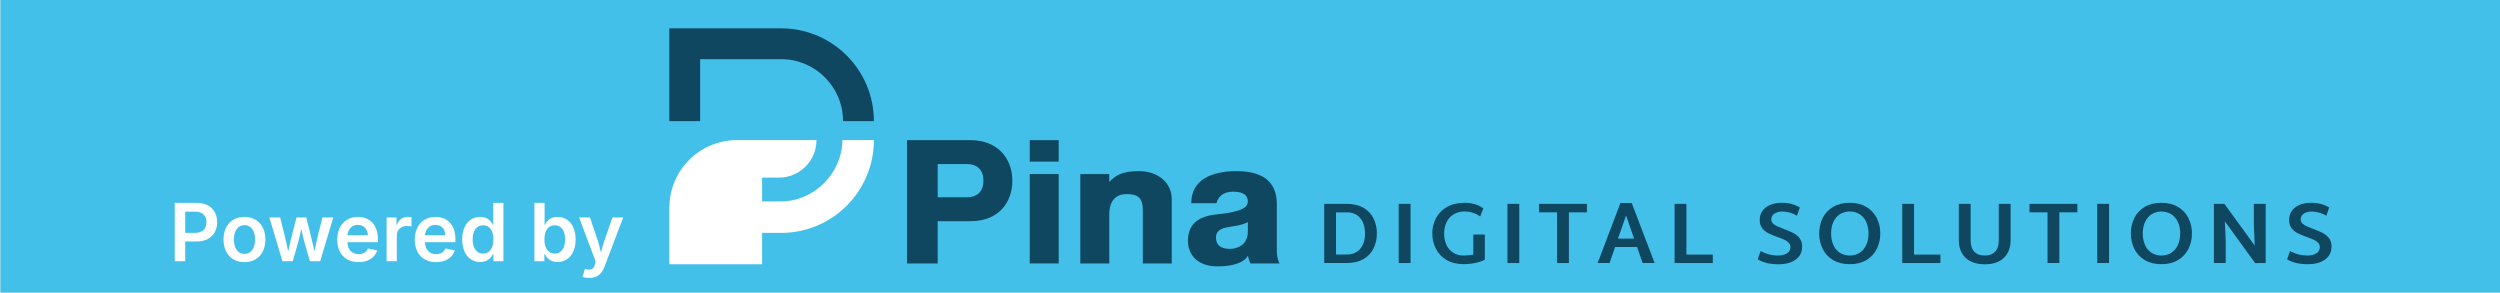
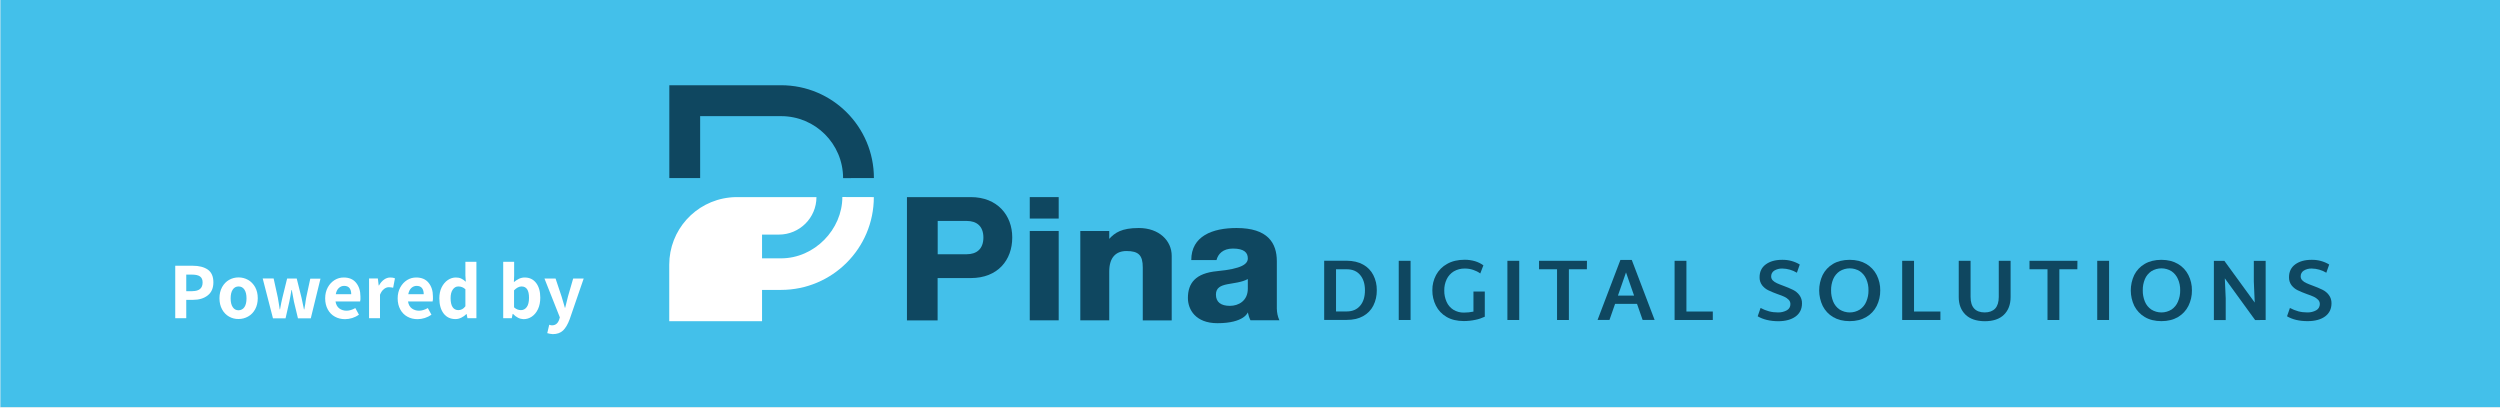
- <svg xmlns="http://www.w3.org/2000/svg" id="Layer_1" data-name="Layer 1" viewBox="0 0 3041.47 355.74">
-   <defs>
-     <style>.cls-1{fill:#43c0ea;}.cls-2,.cls-4{fill:#fff;}.cls-3{fill:#0f4760;}.cls-4{font-size:97.59px;font-family:Inter-SemiBold, Inter;font-weight:600;}</style>
-   </defs>
-   <rect class="cls-1" x="0.47" width="3041" height="356" />
-   <path class="cls-2" d="M1024.85,170.43c0,39.41-33.81,74.58-74.58,74.58H927.18V216.09h20.47a45.65,45.65,0,0,0,45.66-45.65H896.54c-1.42,0-2.83,0-4.23.11-.92,0-1.84.11-2.76.18l-2,.2a82.23,82.23,0,0,0-73.25,81.74v68.81H927.18V283.33h23.09a112.89,112.89,0,0,0,112.89-112.89Z" />
-   <path class="cls-3" d="M1063.16,147.34A112.88,112.88,0,0,0,950.27,34.46h-136V147.34h37.52V72h98.46a75.36,75.36,0,0,1,75.36,75.36h37.52Z" />
-   <path class="cls-3" d="M1658.44,252.61a30.48,30.48,0,0,1,12.44,12.82,39.79,39.79,0,0,1,4.18,18.43,40.55,40.55,0,0,1-4.18,18.69,30.12,30.12,0,0,1-12.39,12.81q-8.21,4.62-20,4.61H1611V248h27.53Q1650.18,248,1658.44,252.61Zm-3.61,50.05q5.84-6.95,5.83-18.7,0-11.54-5.83-18.59t-16.31-7h-13.13v51.26h13.13Q1649,309.59,1654.83,302.66Z" />
-   <path class="cls-3" d="M1701.65,248h14.4v72h-14.4Z" />
-   <path class="cls-3" d="M1806.39,285.34v30.71a49.14,49.14,0,0,1-11.38,3.82,66.13,66.13,0,0,1-14.14,1.48q-12.49,0-21.13-5.14a32.88,32.88,0,0,1-12.92-13.66,41,41,0,0,1-4.29-18.69,38.92,38.92,0,0,1,4.5-18.54,33.58,33.58,0,0,1,13.4-13.55q8.89-5.09,21.5-5.09a42.69,42.69,0,0,1,12.55,1.8,32.48,32.48,0,0,1,10.11,5l-3.81,9.85a32,32,0,0,0-8.42-4.34,31.26,31.26,0,0,0-10.43-1.7,25.23,25.23,0,0,0-13.51,3.5,22.31,22.31,0,0,0-8.58,9.58,31.18,31.18,0,0,0-2.91,13.61,33.11,33.11,0,0,0,2.76,13.82,21.84,21.84,0,0,0,8.15,9.59,23.45,23.45,0,0,0,13,3.49,64.08,64.08,0,0,0,11.54-1.16V285.34Z" />
-   <path class="cls-3" d="M1833.93,248h14.4v72h-14.4Z" />
-   <path class="cls-3" d="M1930.62,258.33H1908.7V320h-14.4V258.33h-21.93V248h58.25Z" />
-   <path class="cls-3" d="M1991.62,300.48h-26.69L1958.15,320h-14.51l27.75-73h13.77L2013,320H1998.4Zm-3.6-10.16-9.75-28.18-9.85,28.18Z" />
-   <path class="cls-3" d="M2083.77,309.7V320h-46.5V248h14.41V309.7Z" />
-   <path class="cls-3" d="M2138.42,315.52l3.49-10.06a49.34,49.34,0,0,0,10.38,4.08,42.84,42.84,0,0,0,10.8,1.32,20.49,20.49,0,0,0,10.81-2.64,8.45,8.45,0,0,0,4.34-7.63,7.32,7.32,0,0,0-2.07-5.24,16.62,16.62,0,0,0-5.13-3.6c-2.05-1-4.87-2.07-8.48-3.34a109.24,109.24,0,0,1-11.27-4.71,22.07,22.07,0,0,1-7.37-6,15.31,15.31,0,0,1-3.07-9.8q0-10,7.47-15.62t19.75-5.56a40.53,40.53,0,0,1,21.61,5.72l-3.5,10a35,35,0,0,0-17.68-5.09,17.27,17.27,0,0,0-9.75,2.54,8.18,8.18,0,0,0-3.81,7.21,6.58,6.58,0,0,0,2,4.76,15.92,15.92,0,0,0,4.87,3.34q2.91,1.32,8.21,3.33a109.31,109.31,0,0,1,11.65,4.93,23.32,23.32,0,0,1,7.63,6.25,15.73,15.73,0,0,1,3.17,10.11q0,10.17-7.73,15.94t-21.39,5.77Q2148.27,321.45,2138.42,315.52Z" />
-   <path class="cls-3" d="M2230.13,316.42a32.74,32.74,0,0,1-12.65-13.55,43.68,43.68,0,0,1-.05-37.65,32.37,32.37,0,0,1,12.65-13.51q8.41-5,20.28-5t20.18,5a32.77,32.77,0,0,1,12.71,13.51,40.87,40.87,0,0,1,4.29,18.74,41.5,41.5,0,0,1-4.29,18.91,32.7,32.7,0,0,1-12.66,13.55q-8.36,5-20.23,5T2230.13,316.42Zm32.57-9.05a22.2,22.2,0,0,0,7.84-9.59,33.74,33.74,0,0,0,2.7-13.82,33.11,33.11,0,0,0-2.7-13.66,22.27,22.27,0,0,0-7.84-9.53,23.31,23.31,0,0,0-24.57,0,21.79,21.79,0,0,0-7.78,9.53A33.59,33.59,0,0,0,2227.7,284a34.24,34.24,0,0,0,2.65,13.82,21.74,21.74,0,0,0,7.78,9.59,23.37,23.37,0,0,0,24.57,0Z" />
-   <path class="cls-3" d="M2360.72,309.7V320h-46.49V248h14.4V309.7Z" />
-   <path class="cls-3" d="M2391.23,313.56q-8.16-7.89-8.16-21.44V248h14.4V292q0,9.44,4.4,14.14t12.76,4.71q8.26,0,12.66-4.71t4.39-14.14V248h14.41v44q0,13.65-8.1,21.6t-23.36,7.94Q2399.38,321.45,2391.23,313.56Z" />
-   <path class="cls-3" d="M2527.32,258.33h-21.93V320H2491V258.33h-21.92V248h58.25Z" />
-   <path class="cls-3" d="M2551.47,248h14.4v72h-14.4Z" />
-   <path class="cls-3" d="M2609.29,316.42a32.7,32.7,0,0,1-12.66-13.55,43.68,43.68,0,0,1-.05-37.65,32.34,32.34,0,0,1,12.66-13.51q8.41-5,20.28-5t20.17,5a32.71,32.71,0,0,1,12.71,13.51,40.87,40.87,0,0,1,4.29,18.74,41.5,41.5,0,0,1-4.29,18.91,32.68,32.68,0,0,1-12.65,13.55q-8.37,5-20.23,5T2609.29,316.42Zm32.57-9.05a22.11,22.11,0,0,0,7.83-9.59A33.58,33.58,0,0,0,2652.4,284a33,33,0,0,0-2.71-13.66,22.17,22.17,0,0,0-7.83-9.53,23.31,23.31,0,0,0-24.57,0,21.88,21.88,0,0,0-7.79,9.53,33.76,33.76,0,0,0-2.65,13.66,34.41,34.41,0,0,0,2.65,13.82,21.83,21.83,0,0,0,7.79,9.59,23.37,23.37,0,0,0,24.57,0Z" />
-   <path class="cls-3" d="M2756.4,248v72l-12.82.11-36.85-50.84,1.06,24.25V320h-14.41V248h12.82l36.86,50.73L2742,273.05V248Z" />
-   <path class="cls-3" d="M2782.45,315.52l3.5-10.06a49.34,49.34,0,0,0,10.38,4.08,42.84,42.84,0,0,0,10.8,1.32,20.43,20.43,0,0,0,10.8-2.64,8.44,8.44,0,0,0,4.35-7.63,7.32,7.32,0,0,0-2.07-5.24,16.67,16.67,0,0,0-5.14-3.6q-3.08-1.44-8.47-3.34a108.6,108.6,0,0,1-11.28-4.71,22,22,0,0,1-7.36-6,15.25,15.25,0,0,1-3.07-9.8q0-10,7.47-15.62t19.75-5.56a40.47,40.47,0,0,1,21.6,5.72l-3.49,10a35,35,0,0,0-17.69-5.09,17.26,17.26,0,0,0-9.74,2.54A8.18,8.18,0,0,0,2799,267a6.58,6.58,0,0,0,2,4.76,15.68,15.68,0,0,0,4.87,3.34c1.94.88,4.67,2,8.21,3.33a109.31,109.31,0,0,1,11.65,4.93,23.28,23.28,0,0,1,7.62,6.25,15.68,15.68,0,0,1,3.18,10.11q0,10.17-7.73,15.94t-21.4,5.77Q2792.31,321.45,2782.45,315.52Z" />
-   <path class="cls-3" d="M1385.53,208.18c-21,0-29.13,5.72-36,13.21v-9.63h-35.22V320.5h35.22V261.07c0-17.57,8.61-24.94,21-24.94,14.83,0,19.8,5.21,19.8,20V320.5h35.21V242.08C1425.59,223.58,1410.09,208.18,1385.53,208.18Z" />
-   <rect class="cls-3" x="1252.76" y="211.76" width="35.21" height="108.73" />
-   <rect class="cls-3" x="1252.76" y="170.52" width="35.21" height="26.12" />
-   <path class="cls-3" d="M1181.12,170.52h-77.65v150h37.31V269.07h40.34c33.05,0,50.5-22.06,50.5-49.27S1213.35,170.52,1181.12,170.52Zm-4.94,69.5h-35.4V199.57h35.4c11.69,0,20.23,6.11,20.23,20.23S1187.87,240,1176.18,240Z" />
-   <path class="cls-3" d="M1553.39,306.38V248.67c0-22.41-11.13-40.49-49-40.49-29.28,0-55.13,9.82-55.13,39H1480c1.75-7.3,7.75-14,19.94-14,13.86,0,18.15,5.15,18.15,11.94s-6.91,12.71-37.47,15.64c-26,2.49-35.4,14.39-35.4,32.68,0,14,9.4,30.64,35.91,30.64,32.77,0,37-13.21,37-13.21a41.63,41.63,0,0,0,3.15,9.63h35.22A37,37,0,0,1,1553.39,306.38ZM1518.1,281.9c0,14.83-11.33,20.89-21.76,20.89-11,0-17-4.58-17-13.67,0-16.65,23.27-10.48,38.81-18.91Z" />
-   <text class="cls-4" transform="translate(205.47 317.81)">Powered by</text>
+ <svg xmlns="http://www.w3.org/2000/svg" version="1.1" id="Layer_1" x="0px" y="0px" viewBox="0 0 3041.5 495.3" style="enable-background:new 0 0 3041.5 495.3;" xml:space="preserve">
+   <style type="text/css">
+ 	.st0{fill:#43C0EA;}
+ 	.st1{fill:#FFFFFF;}
+ 	.st2{fill:#0F4760;}
+ 	.st3{enable-background:new    ;}
+ </style>
+   <rect x="0.5" class="st0" width="3041" height="495.3" />
+   <path class="st1" d="M1024.8,239.7c0,39.4-33.8,74.6-74.6,74.6h-23.1v-28.9h20.5c25.2,0,45.7-20.4,45.7-45.6c0,0,0,0,0,0h-96.8  c-1.4,0-2.8,0-4.2,0.1c-0.9,0-1.8,0.1-2.8,0.2l-2,0.2c-41.7,4.6-73.3,39.8-73.3,81.7v68.8h112.9v-38.1h23.1  c62.3,0,112.9-50.5,112.9-112.9v0L1024.8,239.7z" />
+   <path class="st2" d="M1063.2,216.6c0-62.3-50.5-112.9-112.9-112.9c0,0,0,0,0,0h-136v112.9h37.5v-75.3h98.5  c41.6,0,75.4,33.7,75.4,75.4c0,0,0,0,0,0L1063.2,216.6L1063.2,216.6z" />
+   <path class="st2" d="M1658.4,321.9c5.3,2.9,9.7,7.4,12.4,12.8c2.9,5.7,4.3,12,4.2,18.4c0.1,6.5-1.3,12.9-4.2,18.7  c-2.7,5.4-7.1,9.9-12.4,12.8c-5.5,3.1-12.1,4.6-20,4.6H1611v-72h27.5C1646.3,317.3,1652.9,318.8,1658.4,321.9z M1654.8,371.9  c3.9-4.6,5.8-10.9,5.8-18.7c0-7.7-1.9-13.9-5.8-18.6c-3.9-4.7-9.3-7-16.3-7h-13.1v51.3h13.1C1645.5,378.9,1650.9,376.5,1654.8,371.9  z" />
+   <path class="st2" d="M1701.7,317.3h14.4v72h-14.4V317.3z" />
+   <path class="st2" d="M1806.4,354.6v30.7c-3.6,1.7-7.4,3-11.4,3.8c-4.6,1-9.4,1.5-14.1,1.5c-8.3,0-15.4-1.7-21.1-5.1  c-5.5-3.2-10-7.9-12.9-13.7c-2.9-5.8-4.4-12.2-4.3-18.7c-0.1-6.5,1.5-12.8,4.5-18.5c3.1-5.7,7.7-10.4,13.4-13.5  c5.9-3.4,13.1-5.1,21.5-5.1c4.2,0,8.5,0.6,12.6,1.8c3.6,1.1,7.1,2.8,10.1,5l-3.8,9.9c-2.6-1.9-5.4-3.3-8.4-4.3  c-3.4-1.2-6.9-1.7-10.4-1.7c-4.7-0.1-9.4,1.1-13.5,3.5c-3.7,2.3-6.7,5.6-8.6,9.6c-2,4.3-3,8.9-2.9,13.6c-0.1,4.8,0.9,9.5,2.8,13.8  c1.7,3.9,4.6,7.3,8.2,9.6c3.9,2.4,8.4,3.6,13,3.5c3.9,0,7.7-0.4,11.5-1.2v-24.4H1806.4z" />
+   <path class="st2" d="M1833.9,317.3h14.4v72h-14.4V317.3z" />
+   <path class="st2" d="M1930.6,327.6h-21.9v61.7h-14.4v-61.7h-21.9v-10.3h58.3L1930.6,327.6z" />
+   <path class="st2" d="M1991.6,369.7h-26.7l-6.8,19.5h-14.5l27.8-73h13.8l27.8,73h-14.6L1991.6,369.7z M1988,359.6l-9.8-28.2  l-9.8,28.2H1988z" />
+   <path class="st2" d="M2083.8,379v10.3h-46.5v-72h14.4V379H2083.8z" />
+   <path class="st2" d="M2138.4,384.8l3.5-10.1c3.3,1.7,6.8,3.1,10.4,4.1c3.5,0.9,7.2,1.3,10.8,1.3c3.8,0.1,7.5-0.8,10.8-2.6  c2.8-1.5,4.4-4.5,4.3-7.6c0-2-0.7-3.8-2.1-5.2c-1.5-1.5-3.2-2.7-5.1-3.6c-2.1-1-4.9-2.1-8.5-3.3c-3.8-1.4-7.6-2.9-11.3-4.7  c-2.9-1.4-5.4-3.5-7.4-6c-2.1-2.8-3.2-6.3-3.1-9.8c0-6.7,2.5-11.9,7.5-15.6c5-3.7,11.6-5.6,19.8-5.6c7.6-0.2,15.1,1.8,21.6,5.7  l-3.5,10c-5.3-3.2-11.4-5-17.7-5.1c-3.4-0.1-6.8,0.7-9.8,2.5c-2.5,1.6-3.9,4.3-3.8,7.2c0,1.8,0.7,3.5,2,4.8c1.4,1.4,3.1,2.5,4.9,3.3  c1.9,0.9,4.7,2,8.2,3.3c4,1.4,7.9,3.1,11.6,4.9c3,1.5,5.6,3.6,7.6,6.3c2.2,2.9,3.3,6.5,3.2,10.1c0,6.8-2.6,12.1-7.7,15.9  c-5.2,3.8-12.3,5.8-21.4,5.8C2153.3,390.7,2145,388.7,2138.4,384.8z" />
+   <path class="st2" d="M2230.1,385.7c-5.4-3.2-9.8-7.9-12.6-13.5c-5.7-11.9-5.7-25.7-0.1-37.6c2.8-5.6,7.2-10.3,12.6-13.5  c5.6-3.3,12.4-5,20.3-5s14.6,1.7,20.2,5c5.4,3.2,9.9,7.9,12.7,13.5c2.9,5.8,4.4,12.2,4.3,18.7c0.1,6.6-1.4,13-4.3,18.9  c-2.8,5.6-7.2,10.3-12.7,13.5c-5.6,3.3-12.3,5-20.2,5S2235.7,389,2230.1,385.7z M2262.7,376.6c3.5-2.4,6.2-5.7,7.8-9.6  c1.9-4.4,2.8-9.1,2.7-13.8c0.1-4.7-0.8-9.3-2.7-13.7c-1.7-3.9-4.4-7.2-7.8-9.5c-7.5-4.7-17-4.7-24.6,0c-3.5,2.4-6.2,5.7-7.8,9.5  c-1.8,4.3-2.7,9-2.6,13.7c-0.1,4.7,0.8,9.4,2.6,13.8c1.6,3.9,4.3,7.2,7.8,9.6C2245.7,381.3,2255.2,381.3,2262.7,376.6L2262.7,376.6z  " />
+   <path class="st2" d="M2360.7,379v10.3h-46.5v-72h14.4V379H2360.7z" />
+   <path class="st2" d="M2391.2,382.8c-5.4-5.3-8.2-12.4-8.2-21.4v-44.1h14.4v44c0,6.3,1.5,11,4.4,14.1c2.9,3.1,7.2,4.7,12.8,4.7  c5.5,0,9.7-1.6,12.7-4.7c2.9-3.1,4.4-7.9,4.4-14.1v-44h14.4v44c0,9.1-2.7,16.3-8.1,21.6c-5.4,5.3-13.2,7.9-23.4,7.9  C2404.5,390.7,2396.7,388.1,2391.2,382.8z" />
+   <path class="st2" d="M2527.3,327.6h-21.9v61.7H2491v-61.7h-21.9v-10.3h58.3L2527.3,327.6z" />
+   <path class="st2" d="M2551.5,317.3h14.4v72h-14.4V317.3z" />
+   <path class="st2" d="M2609.3,385.7c-5.4-3.2-9.8-7.9-12.7-13.5c-5.7-11.9-5.7-25.7-0.1-37.6c2.8-5.6,7.2-10.3,12.7-13.5  c5.6-3.3,12.4-5,20.3-5s14.6,1.7,20.2,5c5.5,3.2,9.9,7.9,12.7,13.5c2.9,5.8,4.4,12.2,4.3,18.7c0.1,6.6-1.4,13-4.3,18.9  c-2.8,5.6-7.2,10.3-12.6,13.5c-5.6,3.3-12.3,5-20.2,5S2614.9,389,2609.3,385.7z M2641.9,376.6c3.5-2.4,6.2-5.7,7.8-9.6  c1.9-4.4,2.8-9,2.7-13.8c0.1-4.7-0.8-9.4-2.7-13.7c-1.7-3.9-4.4-7.2-7.8-9.5c-7.5-4.7-17-4.7-24.6,0c-3.5,2.4-6.2,5.7-7.8,9.5  c-1.8,4.3-2.7,9-2.6,13.7c-0.1,4.7,0.8,9.4,2.6,13.8c1.6,3.9,4.3,7.2,7.8,9.6C2624.8,381.3,2634.3,381.3,2641.9,376.6L2641.9,376.6z  " />
+   <path class="st2" d="M2756.4,317.3v72l-12.8,0.1l-36.9-50.8l1.1,24.3v26.5h-14.4v-72h12.8l36.9,50.7l-1.1-25.7v-25H2756.4z" />
+   <path class="st2" d="M2782.4,384.8l3.5-10.1c3.3,1.7,6.8,3.1,10.4,4.1c3.5,0.9,7.2,1.3,10.8,1.3c3.8,0.1,7.5-0.8,10.8-2.6  c2.8-1.5,4.4-4.5,4.4-7.6c0-2-0.7-3.8-2.1-5.2c-1.5-1.5-3.2-2.7-5.1-3.6c-2.1-1-4.9-2.1-8.5-3.3c-3.8-1.4-7.6-2.9-11.3-4.7  c-2.9-1.4-5.4-3.5-7.4-6c-2.1-2.8-3.2-6.3-3.1-9.8c0-6.7,2.5-11.9,7.5-15.6c5-3.7,11.6-5.6,19.8-5.6c7.6-0.2,15.1,1.8,21.6,5.7  l-3.5,10c-5.3-3.2-11.4-5-17.7-5.1c-3.4-0.1-6.8,0.7-9.7,2.5c-2.4,1.5-3.9,4.2-3.8,7.1c0,1.8,0.7,3.5,2,4.8c1.4,1.4,3,2.5,4.9,3.3  c1.9,0.9,4.7,2,8.2,3.3c4,1.4,7.9,3.1,11.6,4.9c3,1.5,5.6,3.6,7.6,6.3c2.2,2.9,3.3,6.5,3.2,10.1c0,6.8-2.6,12.1-7.7,15.9  s-12.3,5.8-21.4,5.8C2797.3,390.7,2789,388.7,2782.4,384.8z" />
+   <path class="st2" d="M1385.5,277.4c-21,0-29.1,5.7-36,13.2V281h-35.2v108.7h35.2v-59.4c0-17.6,8.6-24.9,21-24.9  c14.8,0,19.8,5.2,19.8,20v64.4h35.2v-78.4C1425.6,292.8,1410.1,277.4,1385.5,277.4z" />
+   <rect x="1252.8" y="281" class="st2" width="35.2" height="108.7" />
+   <rect x="1252.8" y="239.8" class="st2" width="35.2" height="26.1" />
+   <path class="st2" d="M1181.1,239.8h-77.7v150h37.3v-51.5h40.3c33.1,0,50.5-22.1,50.5-49.3C1231.6,261.9,1213.3,239.8,1181.1,239.8z   M1176.2,309.3h-35.4v-40.5h35.4c11.7,0,20.2,6.1,20.2,20.2S1187.9,309.3,1176.2,309.3L1176.2,309.3z" />
+   <path class="st2" d="M1553.4,375.6v-57.7c0-22.4-11.1-40.5-49-40.5c-29.3,0-55.1,9.8-55.1,39h30.7c1.8-7.3,7.8-14,19.9-14  c13.9,0,18.2,5.1,18.2,11.9s-6.9,12.7-37.5,15.6c-26,2.5-35.4,14.4-35.4,32.7c0,14,9.4,30.6,35.9,30.6c32.8,0,37-13.2,37-13.2  c0.7,3.3,1.7,6.6,3.2,9.6h35.2C1554.5,385.3,1553.5,380.5,1553.4,375.6z M1518.1,351.2c0,14.8-11.3,20.9-21.8,20.9  c-11,0-17-4.6-17-13.7c0-16.6,23.3-10.5,38.8-18.9L1518.1,351.2z" />
+   <g class="st3">
+     <path class="st1" d="M213.2,323.3h21.3c7.7,0,13.8,1.6,18.3,4.7c4.5,3.2,6.8,8.3,6.8,15.5c0,7-2.3,12.3-6.9,15.9   c-4.6,3.6-10.5,5.4-17.8,5.4h-8.3v22.3h-13.4V323.3z M234,354.2c8.3,0,12.5-3.5,12.5-10.6c0-3.4-1.1-5.8-3.2-7.3   c-2.1-1.5-5.4-2.2-9.7-2.2h-7v20.2H234z" />
+     <path class="st1" d="M278.7,385.2c-3.5-2-6.4-4.9-8.5-8.8c-2.1-3.8-3.2-8.3-3.2-13.5c0-5.2,1.1-9.7,3.2-13.6c2.1-3.8,5-6.8,8.5-8.8   c3.5-2,7.4-3,11.6-3c4.1,0,7.9,1,11.5,3c3.6,2,6.4,5,8.6,8.8c2.1,3.9,3.2,8.4,3.2,13.5c0,5.1-1.1,9.6-3.2,13.5   c-2.1,3.8-5,6.8-8.6,8.8c-3.6,2-7.4,3-11.5,3C286.1,388.2,282.3,387.2,278.7,385.2z M297.4,373.6c1.7-2.6,2.5-6.1,2.5-10.6   s-0.8-8-2.5-10.6c-1.7-2.6-4.1-3.9-7.1-3.9c-3.1,0-5.5,1.3-7.2,3.9c-1.7,2.6-2.5,6.1-2.5,10.6s0.8,8,2.5,10.6   c1.7,2.6,4,3.9,7.2,3.9C293.3,377.4,295.7,376.1,297.4,373.6z" />
+     <path class="st1" d="M319.6,338.8h13.3l5.1,23.2c0.1,0.3,0.6,3.3,1.5,9c0.1,1.2,0.4,2.9,0.8,5.3h0.4c1.1-6.3,2.1-11.1,2.9-14.2   l5.7-23.2h11.7l5.8,23.2c1,4.4,1.9,8.5,2.6,12.3l0.4,2h0.4l1.2-6.9c0.1-0.8,0.3-1.8,0.4-3c0.2-1.2,0.4-2.7,0.7-4.3l5-23.2h12.4   l-11.8,48.3h-15.6l-4.9-20.4c-1.2-6.4-2.1-11.1-2.6-14.1h-0.4c-1,6.2-1.9,10.9-2.6,14.2l-4.6,20.3h-15.3L319.6,338.8z" />
+     <path class="st1" d="M438.1,366.8h-29.9c0.6,3.8,2.2,6.7,4.7,8.5c2.5,1.8,5.4,2.7,8.7,2.7c3.4,0,7-1.1,10.7-3.2l4.4,8.1   c-2.4,1.7-5.1,3-8.1,4c-3,0.9-5.9,1.4-8.8,1.4c-4.6,0-8.7-1-12.3-3c-3.7-2-6.6-4.9-8.7-8.8c-2.1-3.8-3.2-8.3-3.2-13.5   c0-5.1,1.1-9.5,3.2-13.4c2.1-3.8,4.9-6.8,8.3-8.9c3.4-2.1,7.1-3.1,11-3.1c6.6,0,11.6,2.1,15.1,6.4c3.5,4.3,5.3,9.8,5.3,16.7   C438.7,363.2,438.5,365.2,438.1,366.8z M427.3,357.9c0-3.1-0.7-5.6-2.1-7.4c-1.4-1.8-3.6-2.7-6.5-2.7c-2.4,0-4.5,0.8-6.4,2.5   c-1.9,1.7-3.1,4.2-3.8,7.6H427.3z" />
+     <path class="st1" d="M448.9,338.8h10.8l1,8.5h0.4c1.7-3.1,3.8-5.5,6.2-7.2c2.4-1.7,4.9-2.5,7.5-2.5c2.3,0,4.2,0.3,5.7,1l-2.2,11.5   c-0.2-0.1-0.8-0.2-1.8-0.4c-1-0.2-2.1-0.3-3.3-0.3c-2.1,0-4.1,0.7-6,2.2c-2,1.5-3.6,3.8-4.9,7v28.5h-13.3V338.8z" />
+     <path class="st1" d="M526.3,366.8h-29.9c0.6,3.8,2.2,6.7,4.7,8.5c2.5,1.8,5.4,2.7,8.7,2.7c3.4,0,7-1.1,10.7-3.2l4.4,8.1   c-2.4,1.7-5.1,3-8.1,4c-3,0.9-5.9,1.4-8.8,1.4c-4.6,0-8.7-1-12.3-3c-3.7-2-6.6-4.9-8.7-8.8c-2.1-3.8-3.2-8.3-3.2-13.5   c0-5.1,1.1-9.5,3.2-13.4c2.1-3.8,4.9-6.8,8.3-8.9c3.4-2.1,7.1-3.1,11-3.1c6.6,0,11.6,2.1,15.1,6.4c3.5,4.3,5.3,9.8,5.3,16.7   C526.9,363.2,526.7,365.2,526.3,366.8z M515.5,357.9c0-3.1-0.7-5.6-2.1-7.4c-1.4-1.8-3.6-2.7-6.5-2.7c-2.4,0-4.5,0.8-6.4,2.5   c-1.9,1.7-3.1,4.2-3.8,7.6H515.5z" />
+     <path class="st1" d="M539.8,381.5c-3.5-4.5-5.3-10.7-5.3-18.5c0-5.1,0.9-9.5,2.8-13.4c1.9-3.8,4.4-6.8,7.5-8.9   c3.1-2.1,6.4-3.1,9.8-3.1c2.5,0,4.7,0.4,6.5,1.3c1.8,0.8,3.7,2.1,5.6,3.9l-0.5-7.5v-16.8h13.4v68.6h-10.9l-1-5h-0.3   c-1.8,1.8-3.9,3.3-6.2,4.4c-2.3,1.1-4.6,1.7-7,1.7C548.1,388.2,543.3,386,539.8,381.5z M562.2,376.2c1.4-0.7,2.7-1.9,4-3.6v-20.7   c-2.5-2.3-5.3-3.4-8.6-3.4c-2.7,0-4.9,1.2-6.7,3.7c-1.8,2.5-2.7,6-2.7,10.5c0,4.8,0.8,8.4,2.4,10.9c1.6,2.4,4,3.7,7,3.7   C559.3,377.3,560.8,376.9,562.2,376.2z" />
+     <path class="st1" d="M630.3,386.6c-2.2-1.1-4.2-2.6-6.2-4.7h-0.4l-1.1,5.2h-10.4v-68.6h13.3v17.1l-0.3,7.6c2-1.7,4.1-3,6.3-4.1   c2.2-1,4.5-1.5,6.8-1.5c5.9,0,10.5,2.2,13.9,6.6c3.4,4.4,5.1,10.4,5.1,17.9c0,5.3-0.9,10-2.8,14c-1.9,4-4.4,7-7.5,9.1   c-3.1,2.1-6.5,3.1-10.1,3.1C634.7,388.2,632.5,387.7,630.3,386.6z M640.9,373.5c1.8-2.5,2.7-6.3,2.7-11.2c0-9.2-3-13.8-9.1-13.8   c-3,0-6,1.6-9.1,4.7v20.7c2.5,2.3,5.3,3.4,8.4,3.4C636.7,377.3,639.1,376,640.9,373.5z" />
+     <path class="st1" d="M665.8,405.3l2.4-10.2c1.4,0.5,2.5,0.7,3.3,0.7c4.3,0,7.2-2.3,8.8-7l0.8-2.7l-18.7-47.2h13.5l7.3,21.8   c0.8,2.3,1.7,5.3,2.7,9.1c0.5,1.8,0.9,3.3,1.3,4.6h0.4c0.8-3.7,2-8.3,3.4-13.7l6.3-21.8h12.8l-17,49.4c-2.3,6.2-5,10.8-8.1,13.8   c-3.1,2.9-7.2,4.4-12.5,4.4C670.2,406.3,667.9,406,665.8,405.3z" />
+   </g>
+   <g>
+     <path d="M1408.8,564.5h1.6v6.5h3.1v1.4h-4.8V564.5z" />
+     <path d="M1415.9,572.1c-0.4-0.2-0.8-0.6-1-1.1c-0.3-0.5-0.4-1-0.4-1.7c0-0.6,0.1-1.2,0.4-1.7s0.6-0.8,1-1.1s0.9-0.4,1.4-0.4   c0.5,0,1,0.1,1.4,0.4c0.4,0.2,0.8,0.6,1.1,1.1c0.3,0.5,0.4,1,0.4,1.7s-0.1,1.2-0.4,1.7c-0.3,0.5-0.6,0.8-1.1,1.1   c-0.4,0.2-0.9,0.4-1.4,0.4C1416.8,572.5,1416.3,572.4,1415.9,572.1z M1418.2,570.7c0.2-0.3,0.3-0.8,0.3-1.3s-0.1-1-0.3-1.3   c-0.2-0.3-0.5-0.5-0.9-0.5c-0.4,0-0.7,0.2-0.9,0.5c-0.2,0.3-0.3,0.8-0.3,1.3s0.1,1,0.3,1.3c0.2,0.3,0.5,0.5,0.9,0.5   C1417.7,571.1,1418,571,1418.2,570.7z" />
+     <path d="M1421.4,566.4h1.3l0.1,1h0c0.2-0.4,0.5-0.7,0.8-0.9c0.3-0.2,0.6-0.3,0.9-0.3c0.3,0,0.5,0,0.7,0.1l-0.3,1.4   c0,0-0.1,0-0.2-0.1c-0.1,0-0.3,0-0.4,0c-0.3,0-0.5,0.1-0.7,0.3c-0.2,0.2-0.4,0.5-0.6,0.9v3.5h-1.6V566.4z" />
+     <path d="M1430.9,569.8h-3.7c0.1,0.5,0.3,0.8,0.6,1c0.3,0.2,0.7,0.3,1.1,0.3c0.4,0,0.9-0.1,1.3-0.4l0.5,1c-0.3,0.2-0.6,0.4-1,0.5   c-0.4,0.1-0.7,0.2-1.1,0.2c-0.6,0-1.1-0.1-1.5-0.4c-0.5-0.2-0.8-0.6-1.1-1.1c-0.3-0.5-0.4-1-0.4-1.7c0-0.6,0.1-1.2,0.4-1.6   c0.3-0.5,0.6-0.8,1-1.1c0.4-0.3,0.9-0.4,1.4-0.4c0.8,0,1.4,0.3,1.9,0.8c0.4,0.5,0.6,1.2,0.6,2.1   C1431,569.4,1431,569.6,1430.9,569.8z M1429.6,568.7c0-0.4-0.1-0.7-0.3-0.9c-0.2-0.2-0.4-0.3-0.8-0.3c-0.3,0-0.6,0.1-0.8,0.3   c-0.2,0.2-0.4,0.5-0.5,0.9H1429.6z" />
+     <path d="M1432.3,566.4h1.3l0.1,0.8h0c0.3-0.3,0.6-0.5,0.9-0.7c0.3-0.2,0.6-0.2,0.9-0.2c0.4,0,0.8,0.1,1,0.3   c0.3,0.2,0.5,0.4,0.6,0.8c0.3-0.3,0.6-0.6,0.9-0.8c0.3-0.2,0.6-0.3,1-0.3c0.6,0,1.1,0.2,1.4,0.6s0.5,1,0.5,1.8v3.7h-1.6v-3.5   c0-0.4-0.1-0.7-0.2-0.9s-0.3-0.3-0.6-0.3c-0.3,0-0.7,0.2-1.1,0.6v4.1h-1.6v-3.5c0-0.4-0.1-0.7-0.2-0.9s-0.3-0.3-0.6-0.3   c-0.3,0-0.7,0.2-1.1,0.6v4.1h-1.6V566.4z" />
+     <path d="M1445,565.2c-0.2-0.2-0.3-0.4-0.3-0.6c0-0.3,0.1-0.5,0.3-0.6s0.4-0.2,0.7-0.2s0.5,0.1,0.7,0.2s0.3,0.4,0.3,0.6   c0,0.3-0.1,0.5-0.3,0.6c-0.2,0.2-0.4,0.2-0.7,0.2S1445.2,565.4,1445,565.2z M1444.9,566.4h1.6v5.9h-1.6V566.4z" />
+     <path d="M1448.2,566.4h1.3l0.1,0.6h0c0.2-0.2,0.5-0.4,0.8-0.5c0.3-0.1,0.6-0.2,0.9-0.2c0.7,0,1.3,0.3,1.7,0.8s0.6,1.3,0.6,2.2   c0,0.6-0.1,1.2-0.3,1.7c-0.2,0.5-0.5,0.9-0.9,1.1c-0.4,0.3-0.8,0.4-1.2,0.4c-0.5,0-1-0.2-1.5-0.6l0,1v1.8h-1.6V566.4z    M1451.7,570.7c0.2-0.3,0.3-0.8,0.3-1.4c0-1.1-0.4-1.7-1.1-1.7c-0.4,0-0.7,0.2-1.1,0.6v2.5c0.3,0.3,0.7,0.4,1,0.4   C1451.2,571.1,1451.5,571,1451.7,570.7z" />
+     <path d="M1455.5,572.2c-0.4-0.2-0.8-0.4-1.1-0.6l0.7-1c0.3,0.2,0.5,0.4,0.8,0.5c0.3,0.1,0.5,0.2,0.8,0.2c0.3,0,0.5,0,0.6-0.2   c0.1-0.1,0.2-0.2,0.2-0.4c0-0.1-0.1-0.2-0.2-0.3s-0.3-0.2-0.5-0.3c-0.2-0.1-0.4-0.2-0.6-0.2c-0.5-0.2-0.9-0.4-1.2-0.7   c-0.3-0.3-0.5-0.6-0.5-1.1c0-0.5,0.2-1,0.6-1.3c0.4-0.3,0.9-0.5,1.6-0.5c0.7,0,1.4,0.2,2.1,0.7l-0.7,1c-0.5-0.3-0.9-0.5-1.3-0.5   c-0.2,0-0.4,0-0.6,0.1s-0.2,0.2-0.2,0.4s0.1,0.3,0.2,0.4c0.2,0.1,0.3,0.2,0.6,0.3c0.2,0.1,0.3,0.1,0.4,0.1c0.5,0.2,0.9,0.4,1.2,0.7   c0.3,0.3,0.4,0.6,0.4,1.1c0,0.4-0.1,0.7-0.3,1s-0.5,0.5-0.8,0.7c-0.4,0.2-0.8,0.3-1.3,0.3C1456.3,572.5,1455.9,572.4,1455.5,572.2z   " />
+     <path d="M1460.7,571.9c-0.3-0.4-0.5-1-0.5-1.8v-3.7h1.6v3.5c0,0.4,0.1,0.7,0.2,0.9c0.1,0.2,0.3,0.3,0.6,0.3c0.2,0,0.4-0.1,0.6-0.2   c0.2-0.1,0.3-0.3,0.5-0.5v-4h1.6v5.9h-1.3l-0.1-0.8h0c-0.3,0.3-0.6,0.6-0.9,0.7s-0.6,0.3-1,0.3   C1461.4,572.5,1461,572.3,1460.7,571.9z" />
+     <path d="M1467,566.4h1.3l0.1,0.8h0c0.3-0.3,0.6-0.5,0.9-0.7c0.3-0.2,0.6-0.2,0.9-0.2c0.4,0,0.8,0.1,1,0.3c0.3,0.2,0.5,0.4,0.6,0.8   c0.3-0.3,0.6-0.6,0.9-0.8c0.3-0.2,0.6-0.3,1-0.3c0.6,0,1.1,0.2,1.4,0.6s0.5,1,0.5,1.8v3.7h-1.6v-3.5c0-0.4-0.1-0.7-0.2-0.9   s-0.3-0.3-0.6-0.3c-0.3,0-0.7,0.2-1.1,0.6v4.1h-1.6v-3.5c0-0.4-0.1-0.7-0.2-0.9s-0.3-0.3-0.6-0.3c-0.3,0-0.7,0.2-1.1,0.6v4.1h-1.6   V566.4z" />
+   </g>
</svg>
